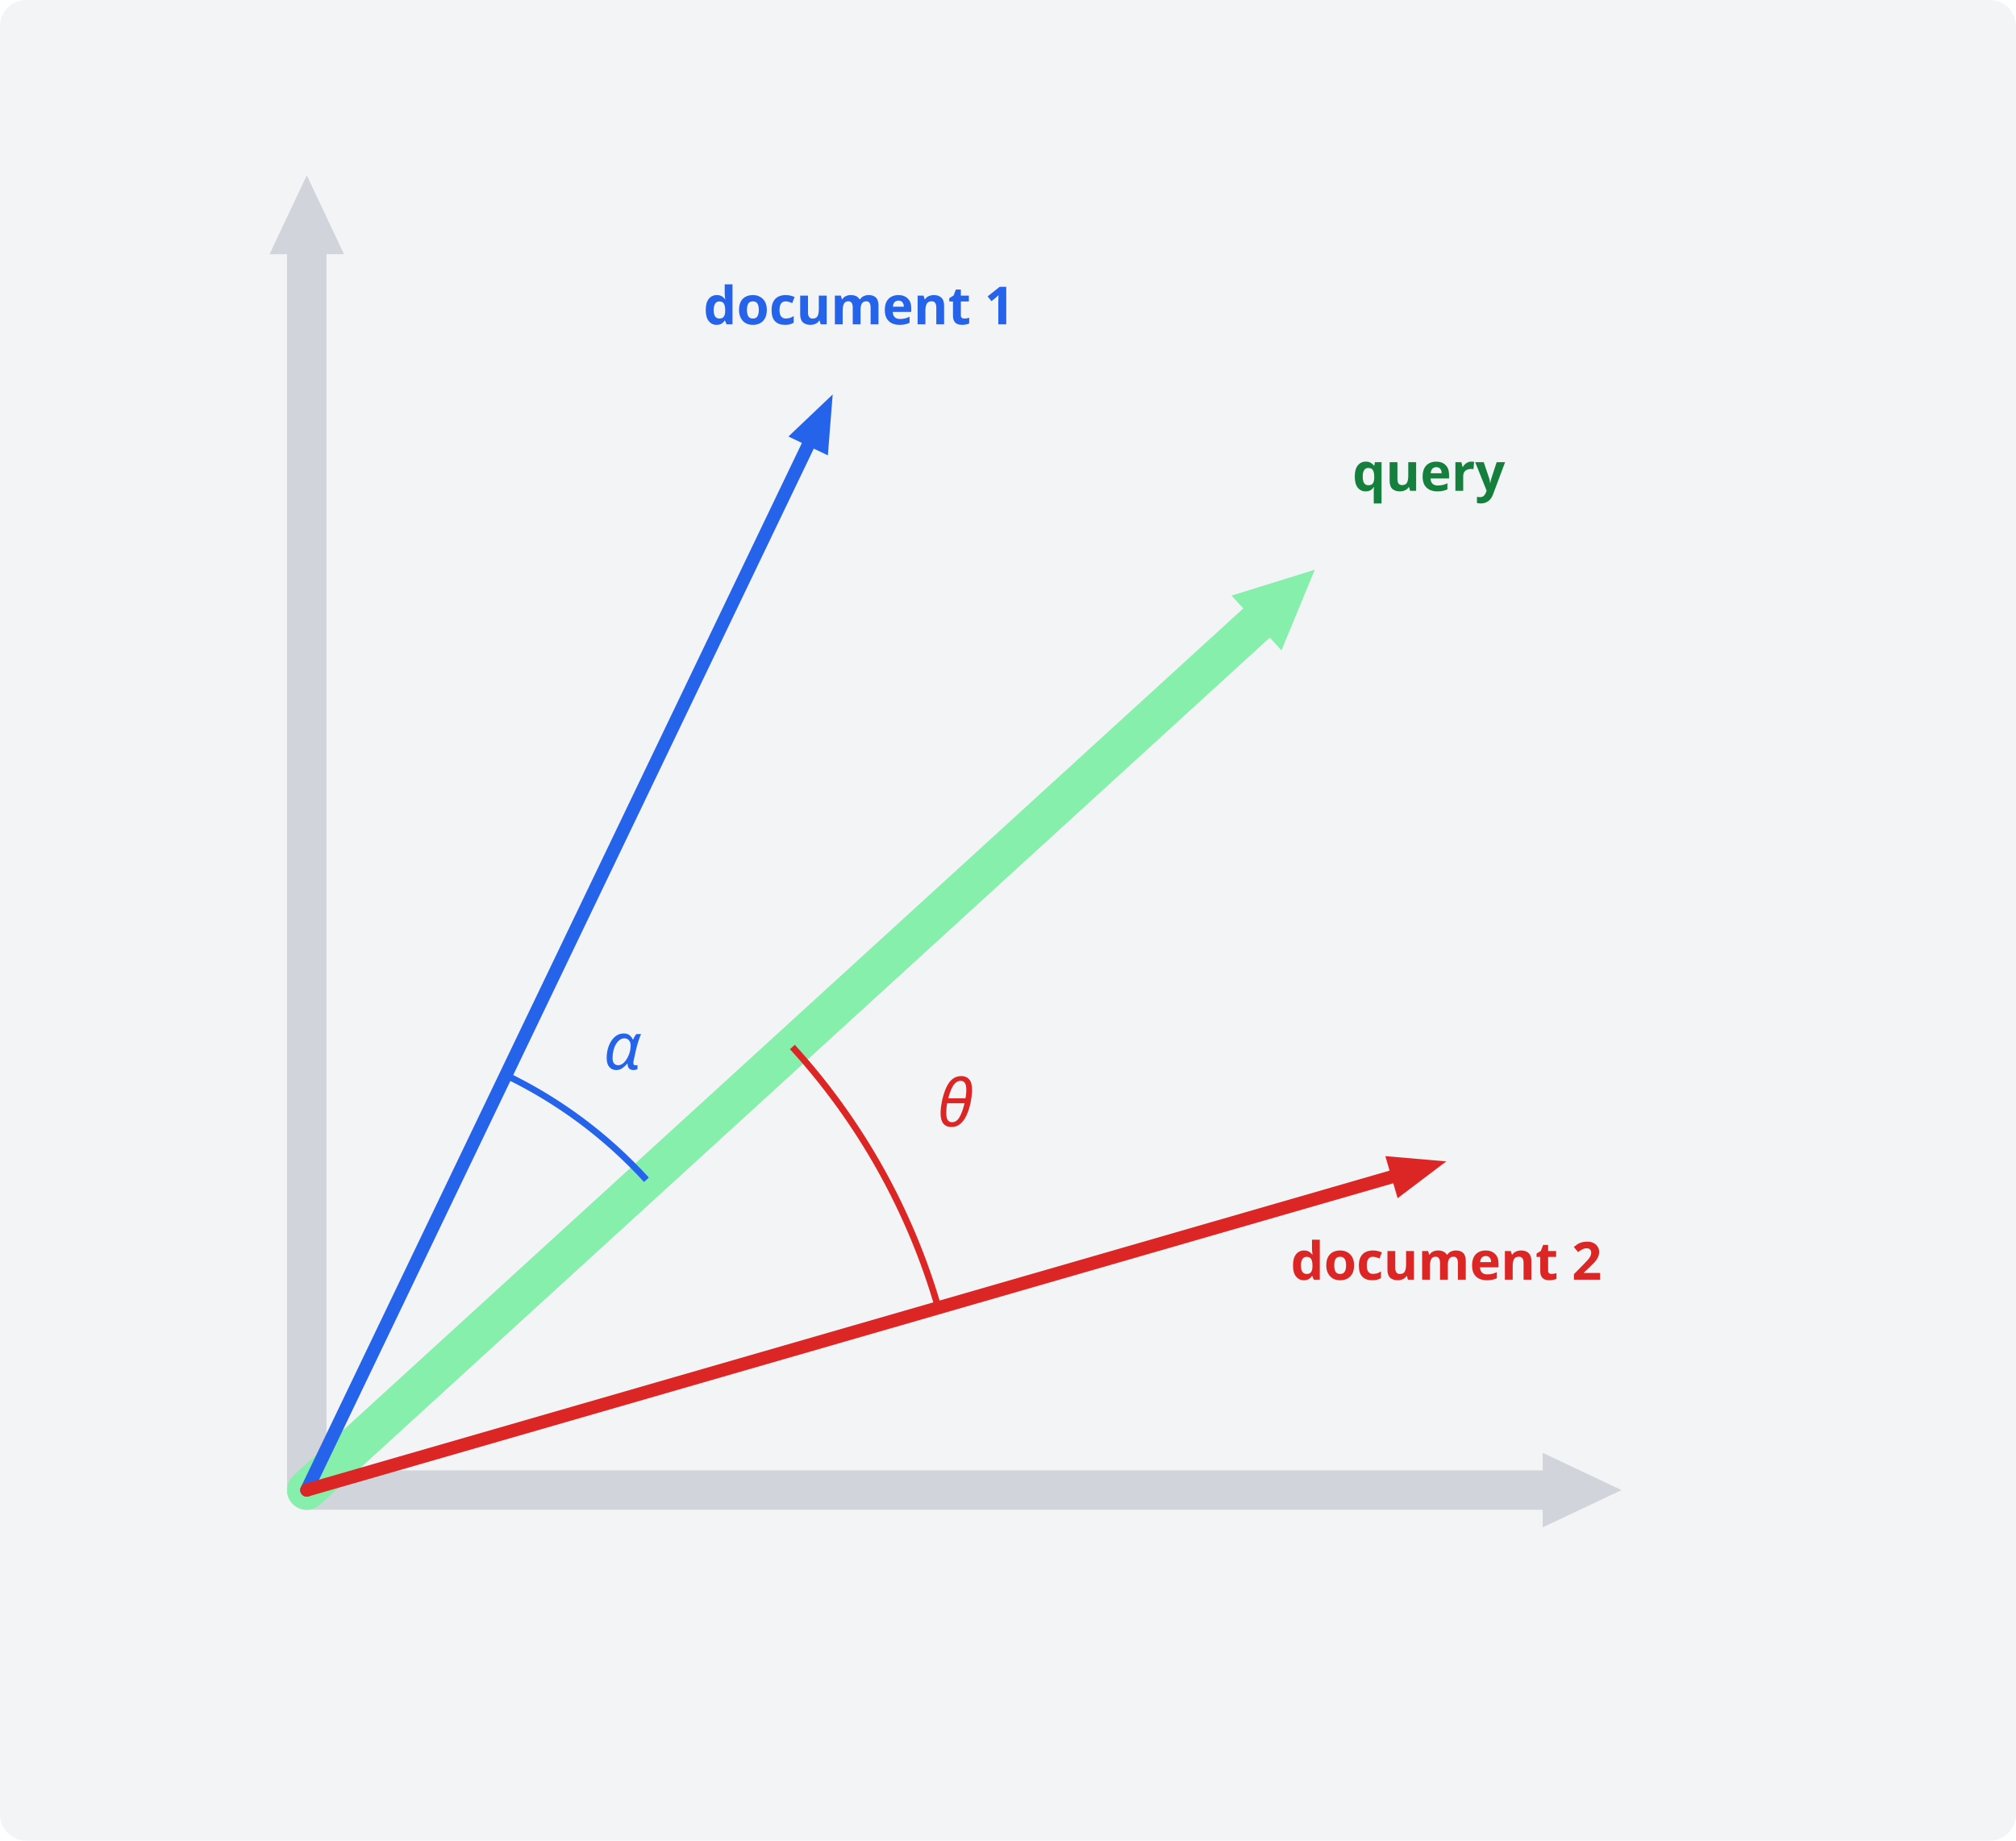
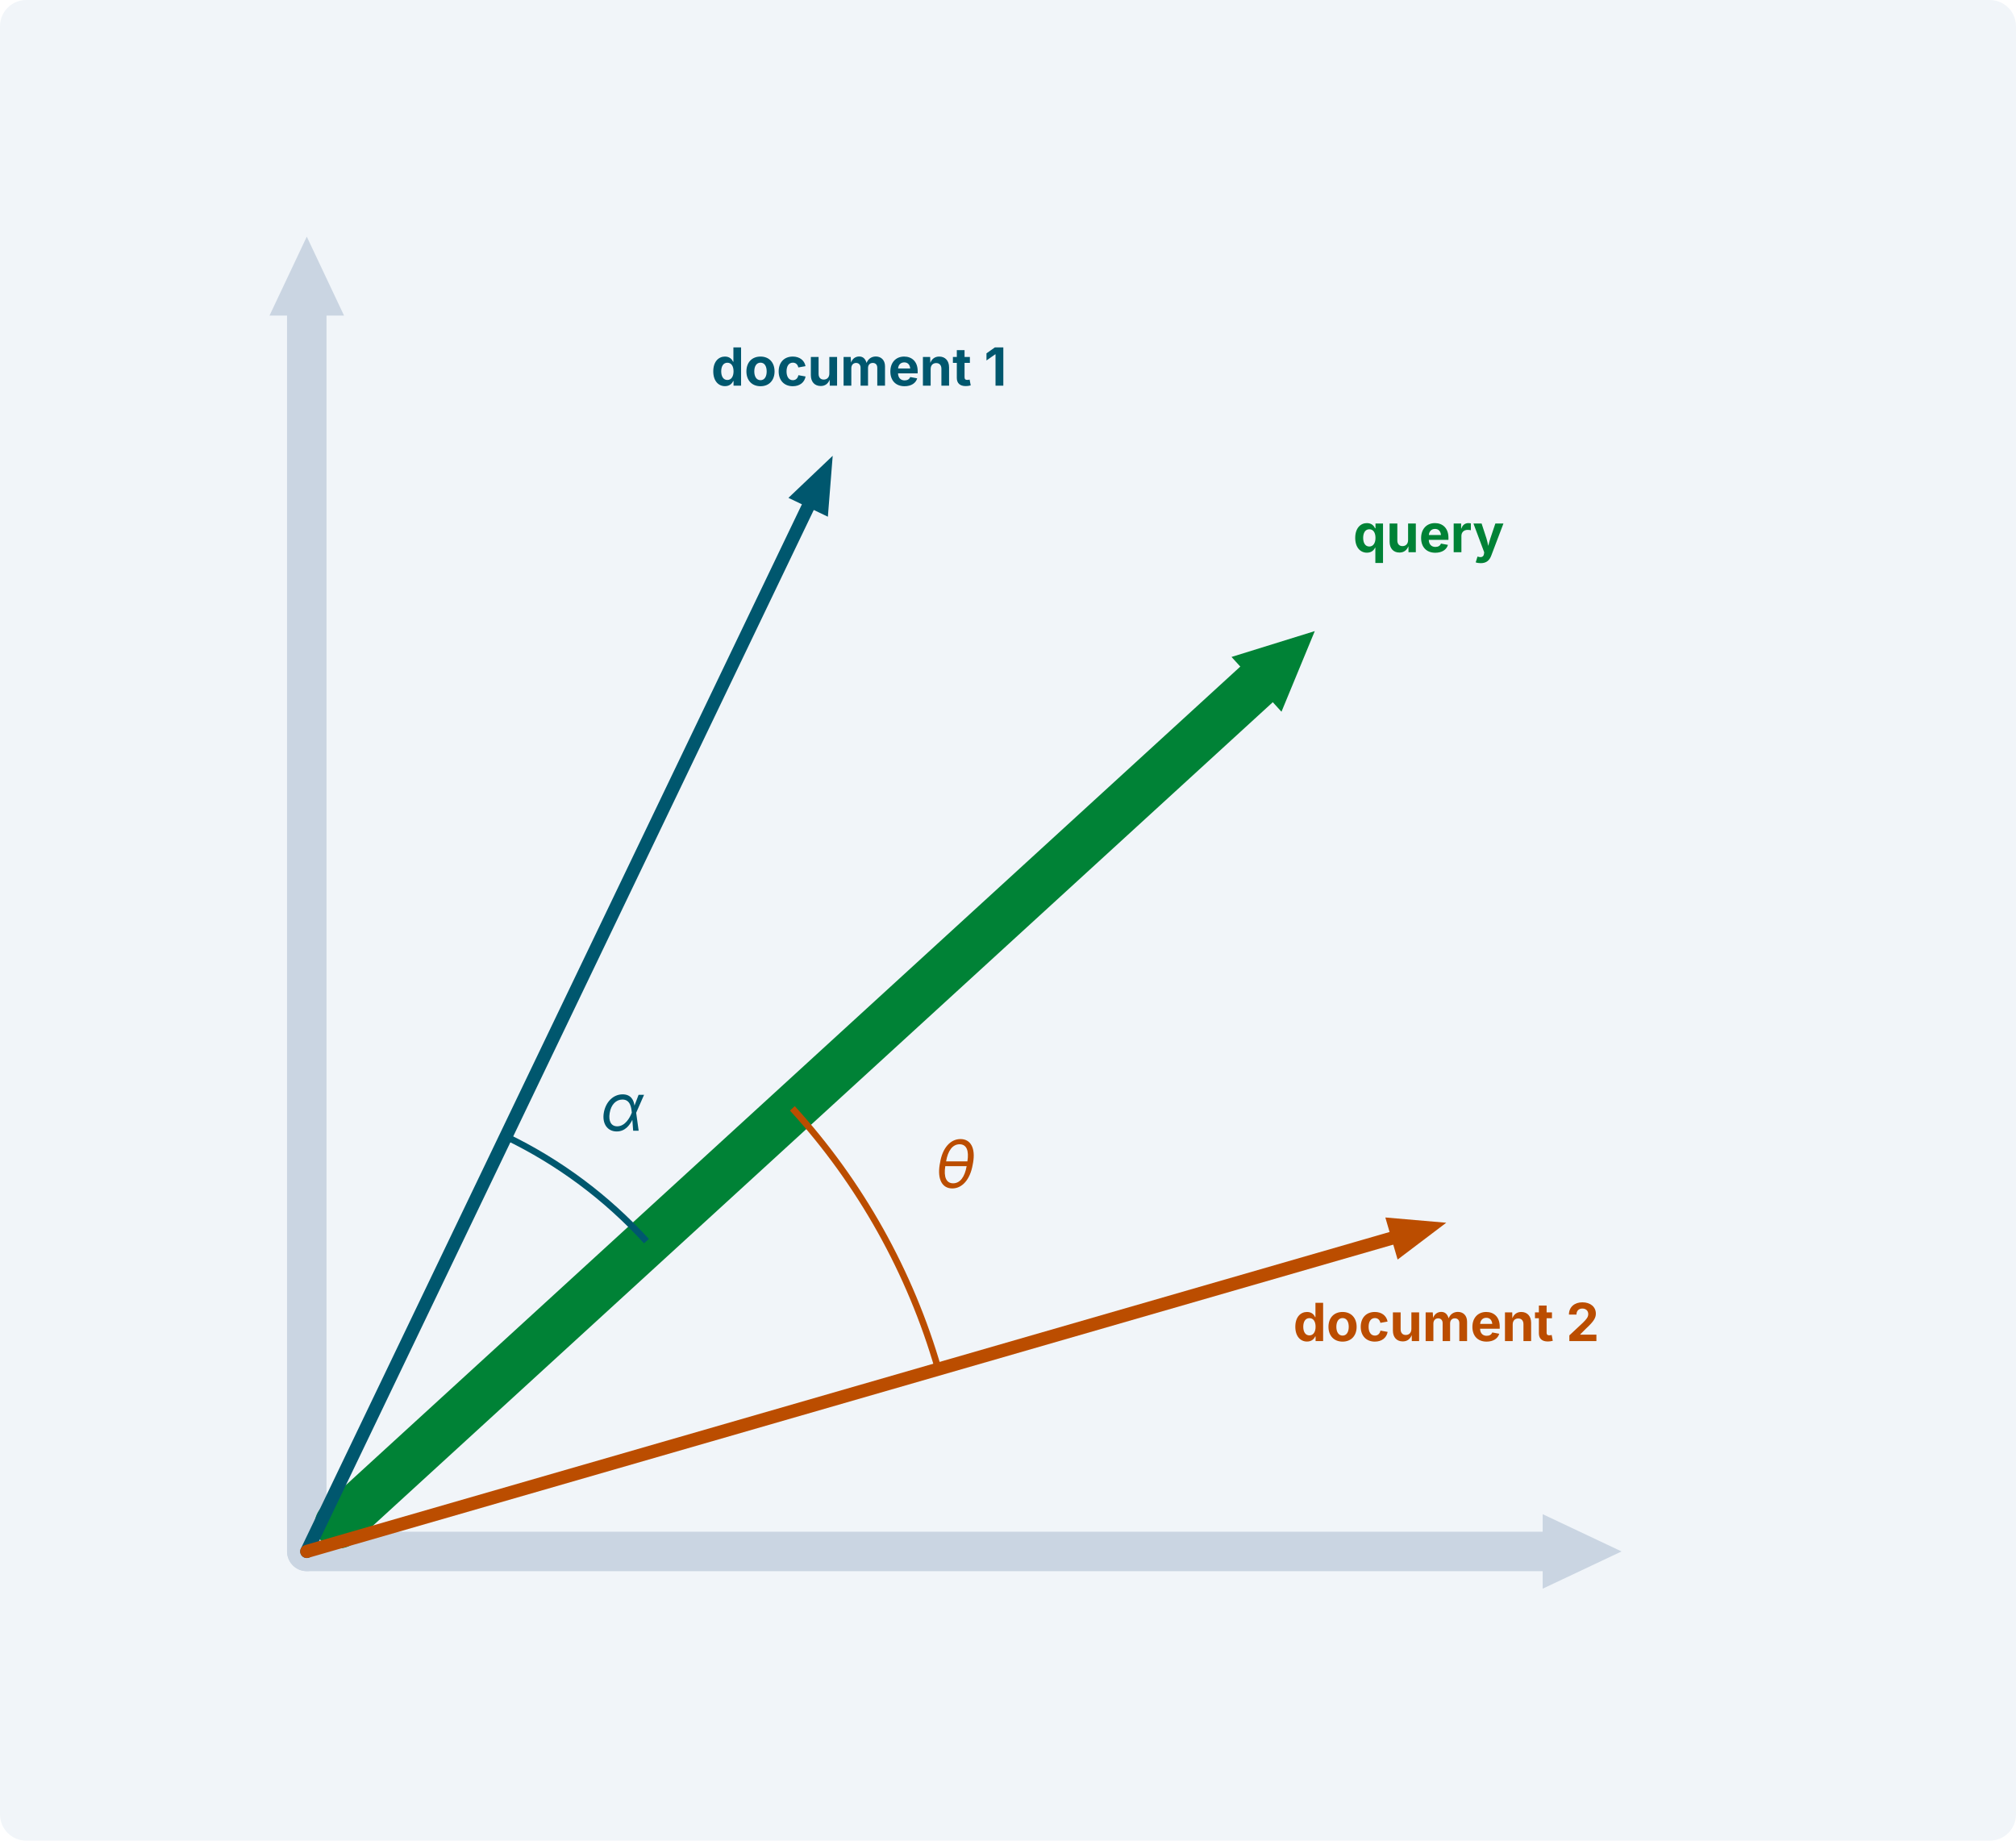
<svg xmlns="http://www.w3.org/2000/svg" viewBox="0 0 460 420" style="display:block;width:100%;max-width:460px;margin:0 auto">
  <style>
-     .asr .axlbl { font-family: sans-serif; font-size: 14px; fill: #374151; }
-     .asr .qtext { font-family: sans-serif; font-size: 12px; font-weight: bold; fill: #15803d; }
-     .asr .dtext { font-family: sans-serif; font-size: 12px; font-weight: bold; }
-     .asr .ang   { font-family: sans-serif; font-size: 15px; font-style: italic; }
+     .asr .axlbl { font-family: Inter, -apple-system, BlinkMacSystemFont, 'Segoe UI', Helvetica, Arial, sans-serif; font-size: 14px; fill: #314158; }
+     .asr .qtext { font-family: Inter, -apple-system, BlinkMacSystemFont, 'Segoe UI', Helvetica, Arial, sans-serif; font-size: 12px; font-weight: bold; fill: #008236; }
+     .asr .dtext { font-family: Inter, -apple-system, BlinkMacSystemFont, 'Segoe UI', Helvetica, Arial, sans-serif; font-size: 12px; font-weight: bold; }
+     .asr .ang   { font-family: Inter, -apple-system, BlinkMacSystemFont, 'Segoe UI', Helvetica, Arial, sans-serif; font-size: 15px; font-style: italic; }
  </style>
  <g class="asr">
-     <rect width="460" height="420" fill="#f3f4f6" rx="6" />
-     <path d="M 70 340 L 354.0 340.0" stroke="#d1d5db" stroke-width="9" stroke-linecap="round" fill="none" />
-     <polygon points="370.0,340.0 352.0,348.5 352.0,331.5" fill="#d1d5db" />
-     <path d="M 70 340 L 70.0 56.0" stroke="#d1d5db" stroke-width="9" stroke-linecap="round" fill="none" />
-     <polygon points="70.0,40.0 78.5,58.0 61.5,58.0" fill="#d1d5db" />
-     <path d="M 70 340 L 288.2 140.8" stroke="#86efac" stroke-width="9" stroke-linecap="round" fill="none" />
-     <polygon points="300.0,130.0 292.4,148.4 281.0,135.9" fill="#86efac" />
-     <path d="M 70 340 L 185.2 99.9" stroke="#2563eb" stroke-width="3" stroke-linecap="round" fill="none" />
-     <polygon points="190.0,90.0 188.9,103.9 179.9,99.6" fill="#2563eb" />
-     <path d="M 70 340 L 319.4 268.0" stroke="#dc2626" stroke-width="3" stroke-linecap="round" fill="none" />
-     <polygon points="330.0,265.0 318.9,273.4 316.1,263.8" fill="#dc2626" />
-     <path d="M 115.4 245.3 A 105 105 0 0 1 147.5 269.2" stroke="#2563eb" stroke-width="1.5" fill="none" />
-     <path d="M 180.8 238.9 A 150 150 0 0 1 214.1 298.4" stroke="#dc2626" stroke-width="1.5" fill="none" />
-     <text x="142" y="244" text-anchor="middle" class="ang" fill="#2563eb">α</text>
-     <text x="218" y="257" text-anchor="middle" class="ang" fill="#dc2626">θ</text>
-     <text x="196" y="74" text-anchor="middle" class="dtext" fill="#2563eb">document 1</text>
-     <text x="326" y="112" text-anchor="middle" class="qtext">query</text>
-     <text x="330" y="292" text-anchor="middle" class="dtext" fill="#dc2626">document 2</text>
+     <rect width="460" height="420" fill="#f1f5f9" rx="6" />
+     <path d="M 70 354 L 354.0 354.0" stroke="#cad5e2" stroke-width="9" stroke-linecap="round" fill="none" />
+     <polygon points="370.0,354.0 352.0,362.5 352.0,345.5" fill="#cad5e2" />
+     <path d="M 70 354 L 70.0 70.0" stroke="#cad5e2" stroke-width="9" stroke-linecap="round" fill="none" />
+     <polygon points="70.0,54.0 78.5,72.0 61.5,72.0" fill="#cad5e2" />
+     <path d="M 77.3 347.8 L 288.2 154.8" stroke="#008236" stroke-width="11" fill="none" stroke-linecap="round" />
+     <polygon points="300.0,144.0 292.4,162.4 281.0,149.9" fill="#008236" />
+     <path d="M 70 354 L 185.2 113.9" stroke="#00576e" stroke-width="3" stroke-linecap="round" fill="none" />
+     <polygon points="190.0,104.0 188.9,117.9 179.9,113.6" fill="#00576e" />
+     <path d="M 70 354 L 319.4 282.0" stroke="#bb4d00" stroke-width="3" stroke-linecap="round" fill="none" />
+     <polygon points="330.0,279.0 318.9,287.4 316.1,277.8" fill="#bb4d00" />
+     <path d="M 115.4 259.3 A 105 105 0 0 1 147.5 283.2" stroke="#00576e" stroke-width="1.5" fill="none" />
+     <path d="M 180.8 252.9 A 150 150 0 0 1 214.1 312.4" stroke="#bb4d00" stroke-width="1.5" fill="none" />
+     <text x="142" y="258" text-anchor="middle" class="ang" fill="#00576e">α</text>
+     <text x="218" y="271" text-anchor="middle" class="ang" fill="#bb4d00">θ</text>
+     <text x="196" y="88" text-anchor="middle" class="dtext" fill="#00576e">document 1</text>
+     <text x="326" y="126" text-anchor="middle" class="qtext">query</text>
+     <text x="330" y="306" text-anchor="middle" class="dtext" fill="#bb4d00">document 2</text>
  </g>
</svg>
